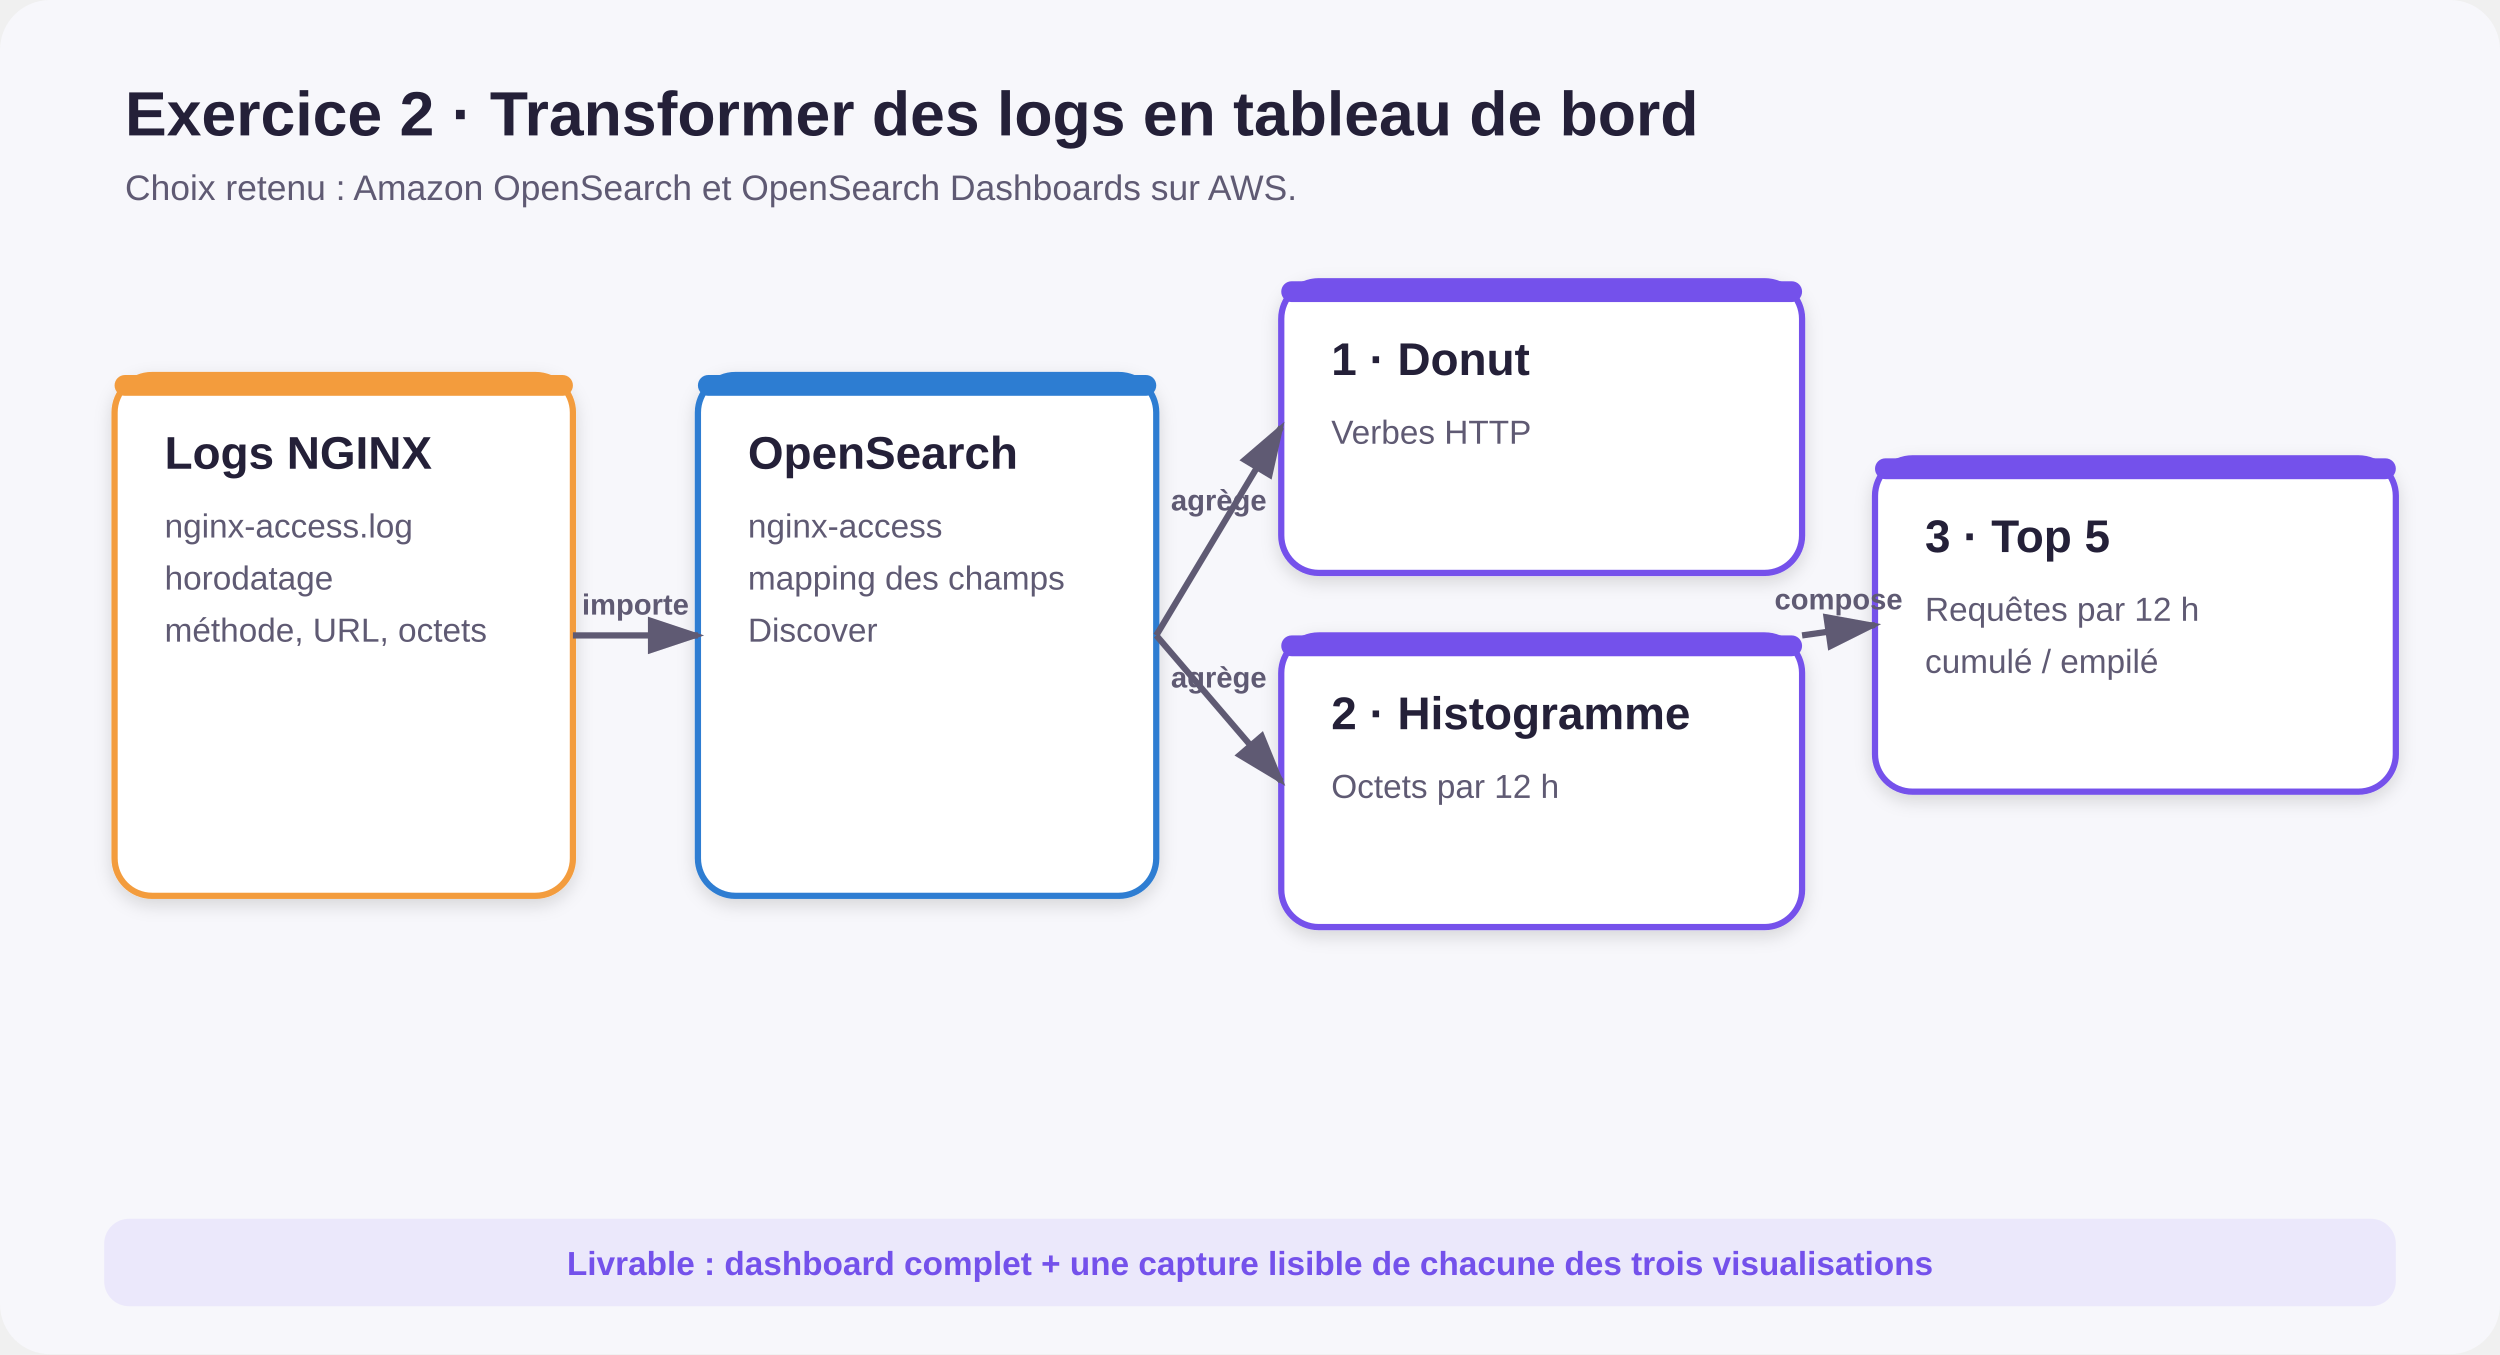
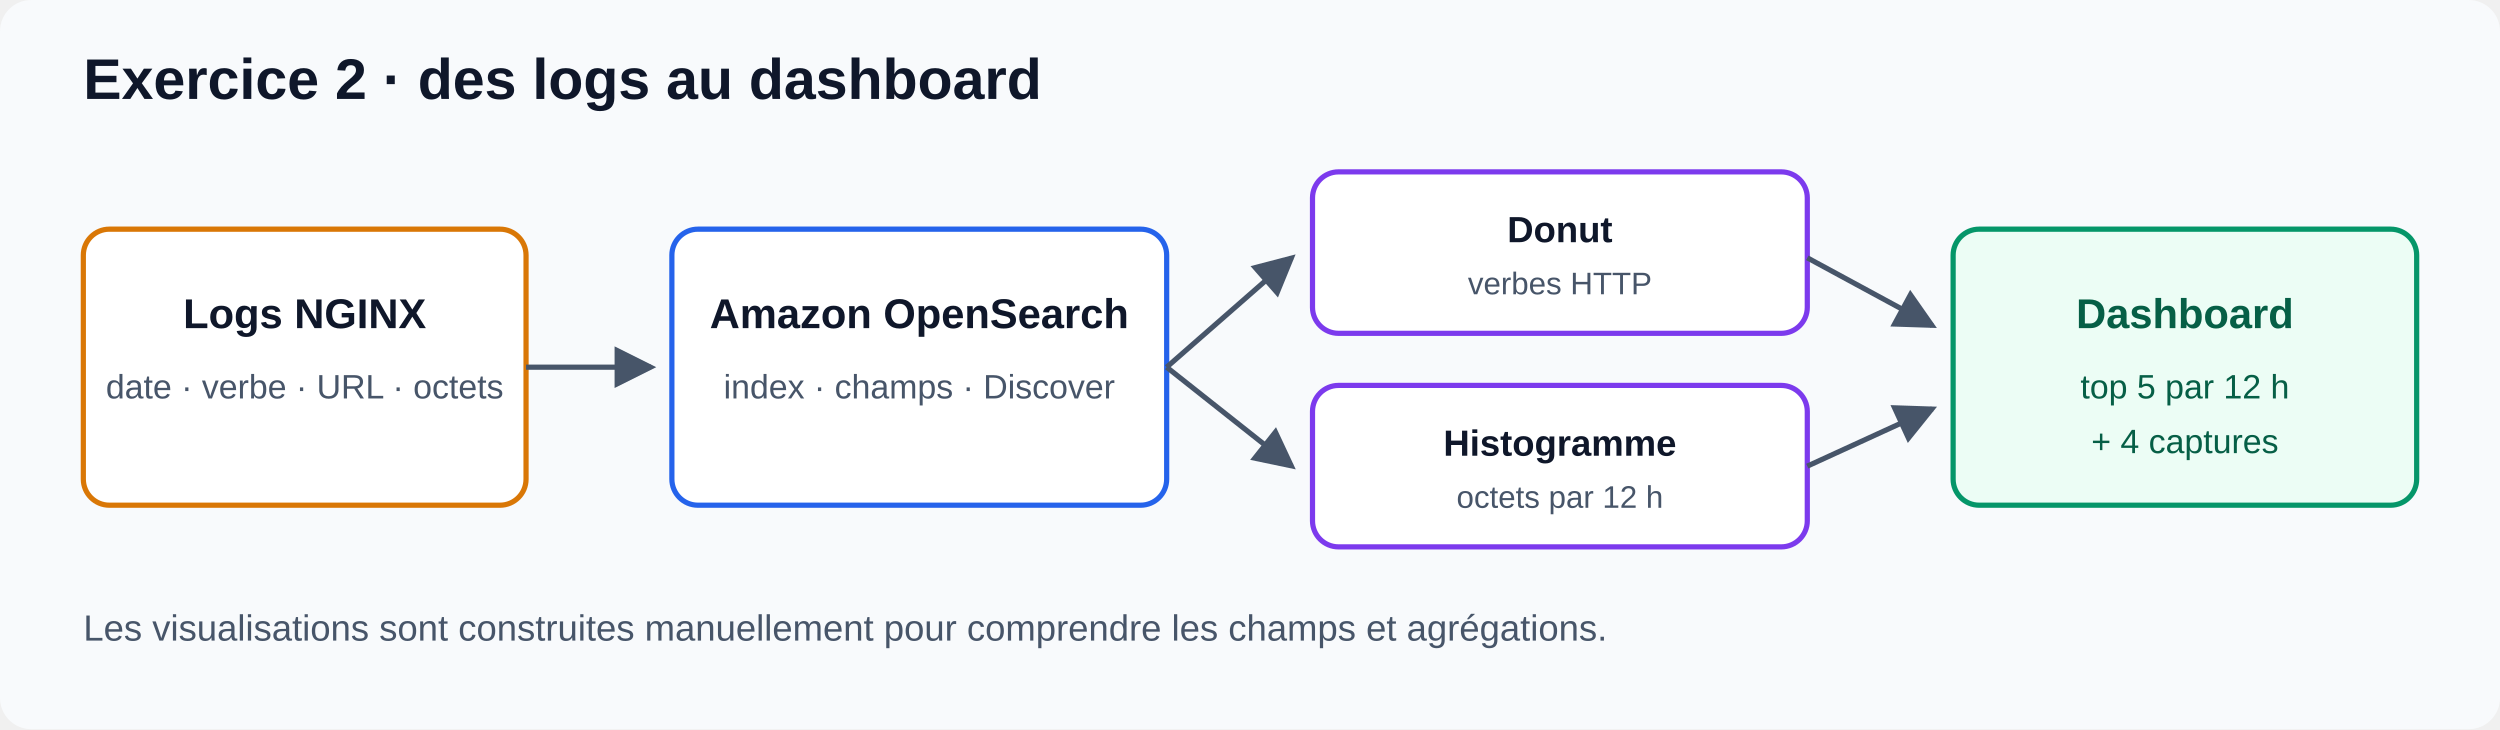
- <svg xmlns="http://www.w3.org/2000/svg" width="1200" height="650" viewBox="0 0 1200 650" role="img" aria-labelledby="title desc">
+ <svg xmlns="http://www.w3.org/2000/svg" width="960" height="280" viewBox="0 0 960 280" role="img" aria-labelledby="title desc">
  <defs>
-     <marker id="arrow" markerWidth="10" markerHeight="10" refX="8" refY="3" orient="auto" markerUnits="strokeWidth">
-       <path d="M0,0 L0,6 L9,3 z" fill="#5f5a73" />
+     <marker id="a" markerWidth="8" markerHeight="8" refX="7" refY="4" orient="auto">
+       <path d="M0 0L8 4L0 8Z" fill="#475569" />
    </marker>
-     <filter id="shadow" x="-10%" y="-10%" width="120%" height="130%">
-       <feDropShadow dx="0" dy="3" stdDeviation="4" flood-color="#000000" flood-opacity="0.14" />
-     </filter>
  </defs>
-   <rect width="100%" height="100%" rx="24" fill="#f7f7fb" />
-   <text x="60" y="65" font-family="Arial, sans-serif" font-size="30" font-weight="700" fill="#242038">Exercice 2 · Transformer des logs en tableau de bord</text>
-   <text x="60" y="96" font-family="Arial, sans-serif" font-size="17" fill="#5f5a73">Choix retenu : Amazon OpenSearch et OpenSearch Dashboards sur AWS.</text>
-   <g filter="url(#shadow)">
-     <rect x="55" y="180" width="220" height="250" rx="18" fill="#ffffff" stroke="#f39c3d" stroke-width="3" />
+   <rect width="960" height="280" rx="12" fill="#f8fafc" />
+   <text x="32" y="38" font-family="Arial,sans-serif" font-size="22" font-weight="700" fill="#0f172a">Exercice 2 · des logs au dashboard</text>
+   <g font-family="Arial,sans-serif" text-anchor="middle">
+     <rect x="32" y="88" width="170" height="106" rx="10" fill="#fff" stroke="#d97706" stroke-width="2" />
+     <text x="117" y="126" font-size="16" font-weight="700" fill="#0f172a">Logs NGINX</text>
+     <text x="117" y="153" font-size="13" fill="#475569">date · verbe · URL · octets</text>
+     <rect x="258" y="88" width="190" height="106" rx="10" fill="#fff" stroke="#2563eb" stroke-width="2" />
+     <text x="353" y="126" font-size="16" font-weight="700" fill="#0f172a">Amazon OpenSearch</text>
+     <text x="353" y="153" font-size="13" fill="#475569">index · champs · Discover</text>
+     <rect x="504" y="66" width="190" height="62" rx="10" fill="#fff" stroke="#7c3aed" stroke-width="2" />
+     <text x="599" y="93" font-size="14" font-weight="700" fill="#0f172a">Donut</text>
+     <text x="599" y="113" font-size="12" fill="#475569">verbes HTTP</text>
+     <rect x="504" y="148" width="190" height="62" rx="10" fill="#fff" stroke="#7c3aed" stroke-width="2" />
+     <text x="599" y="175" font-size="14" font-weight="700" fill="#0f172a">Histogramme</text>
+     <text x="599" y="195" font-size="12" fill="#475569">octets par 12 h</text>
+     <rect x="750" y="88" width="178" height="106" rx="10" fill="#ecfdf5" stroke="#059669" stroke-width="2" />
+     <text x="839" y="126" font-size="16" font-weight="700" fill="#065f46">Dashboard</text>
+     <text x="839" y="153" font-size="13" fill="#065f46">top 5 par 12 h</text>
+     <text x="839" y="174" font-size="13" fill="#065f46">+ 4 captures</text>
  </g>
-   <rect x="55" y="180" width="220" height="10" rx="5" fill="#f39c3d" />
-   <text x="79" y="225" font-family="Arial, sans-serif" font-size="22" font-weight="700" fill="#242038">Logs NGINX</text>
-   <text x="79" y="258" font-family="Arial, sans-serif" font-size="16" fill="#5f5a73">nginx-access.log</text>
-   <text x="79" y="283" font-family="Arial, sans-serif" font-size="16" fill="#5f5a73">horodatage</text>
-   <text x="79" y="308" font-family="Arial, sans-serif" font-size="16" fill="#5f5a73">méthode, URL, octets</text>
-   <g filter="url(#shadow)">
-     <rect x="335" y="180" width="220" height="250" rx="18" fill="#ffffff" stroke="#2d7dd2" stroke-width="3" />
+   <g stroke="#475569" stroke-width="2" marker-end="url(#a)">
+     <line x1="202" y1="141" x2="250" y2="141" />
+     <line x1="448" y1="141" x2="496" y2="99" />
+     <line x1="448" y1="141" x2="496" y2="179" />
+     <line x1="694" y1="99" x2="742" y2="125" />
+     <line x1="694" y1="179" x2="742" y2="157" />
  </g>
-   <rect x="335" y="180" width="220" height="10" rx="5" fill="#2d7dd2" />
-   <text x="359" y="225" font-family="Arial, sans-serif" font-size="22" font-weight="700" fill="#242038">OpenSearch</text>
-   <text x="359" y="258" font-family="Arial, sans-serif" font-size="16" fill="#5f5a73">nginx-access</text>
-   <text x="359" y="283" font-family="Arial, sans-serif" font-size="16" fill="#5f5a73">mapping des champs</text>
-   <text x="359" y="308" font-family="Arial, sans-serif" font-size="16" fill="#5f5a73">Discover</text>
-   <g filter="url(#shadow)">
-     <rect x="615" y="135" width="250" height="140" rx="18" fill="#ffffff" stroke="#7451eb" stroke-width="3" />
-   </g>
-   <rect x="615" y="135" width="250" height="10" rx="5" fill="#7451eb" />
-   <text x="639" y="180" font-family="Arial, sans-serif" font-size="22" font-weight="700" fill="#242038">1 · Donut</text>
-   <text x="639" y="213" font-family="Arial, sans-serif" font-size="16" fill="#5f5a73">Verbes HTTP</text>
-   <g filter="url(#shadow)">
-     <rect x="615" y="305" width="250" height="140" rx="18" fill="#ffffff" stroke="#7451eb" stroke-width="3" />
-   </g>
-   <rect x="615" y="305" width="250" height="10" rx="5" fill="#7451eb" />
-   <text x="639" y="350" font-family="Arial, sans-serif" font-size="22" font-weight="700" fill="#242038">2 · Histogramme</text>
-   <text x="639" y="383" font-family="Arial, sans-serif" font-size="16" fill="#5f5a73">Octets par 12 h</text>
-   <g filter="url(#shadow)">
-     <rect x="900" y="220" width="250" height="160" rx="18" fill="#ffffff" stroke="#7451eb" stroke-width="3" />
-   </g>
-   <rect x="900" y="220" width="250" height="10" rx="5" fill="#7451eb" />
-   <text x="924" y="265" font-family="Arial, sans-serif" font-size="22" font-weight="700" fill="#242038">3 · Top 5</text>
-   <text x="924" y="298" font-family="Arial, sans-serif" font-size="16" fill="#5f5a73">Requêtes par 12 h</text>
-   <text x="924" y="323" font-family="Arial, sans-serif" font-size="16" fill="#5f5a73">cumulé / empilé</text>
-   <line x1="275" y1="305" x2="335" y2="305" stroke="#5f5a73" stroke-width="3" marker-end="url(#arrow)" />
-   <text x="305.0" y="295.0" text-anchor="middle" font-family="Arial, sans-serif" font-size="14" font-weight="700" fill="#5f5a73">importe</text>
-   <line x1="555" y1="305" x2="615" y2="205" stroke="#5f5a73" stroke-width="3" marker-end="url(#arrow)" />
-   <text x="585.0" y="245.0" text-anchor="middle" font-family="Arial, sans-serif" font-size="14" font-weight="700" fill="#5f5a73">agrège</text>
-   <line x1="555" y1="305" x2="615" y2="375" stroke="#5f5a73" stroke-width="3" marker-end="url(#arrow)" />
-   <text x="585.0" y="330.0" text-anchor="middle" font-family="Arial, sans-serif" font-size="14" font-weight="700" fill="#5f5a73">agrège</text>
-   <line x1="865" y1="305" x2="900" y2="300" stroke="#5f5a73" stroke-width="3" marker-end="url(#arrow)" />
-   <text x="882.5" y="292.5" text-anchor="middle" font-family="Arial, sans-serif" font-size="14" font-weight="700" fill="#5f5a73">compose</text>
-   <rect x="50" y="585" width="1100" height="42" rx="12" fill="#ebe8fb" />
-   <text x="600" y="612" text-anchor="middle" font-family="Arial, sans-serif" font-size="16" font-weight="700" fill="#7451eb">Livrable : dashboard complet + une capture lisible de chacune des trois visualisations</text>
+   <text x="32" y="246" font-family="Arial,sans-serif" font-size="14" fill="#475569">Les visualisations sont construites manuellement pour comprendre les champs et agrégations.</text>
</svg>
